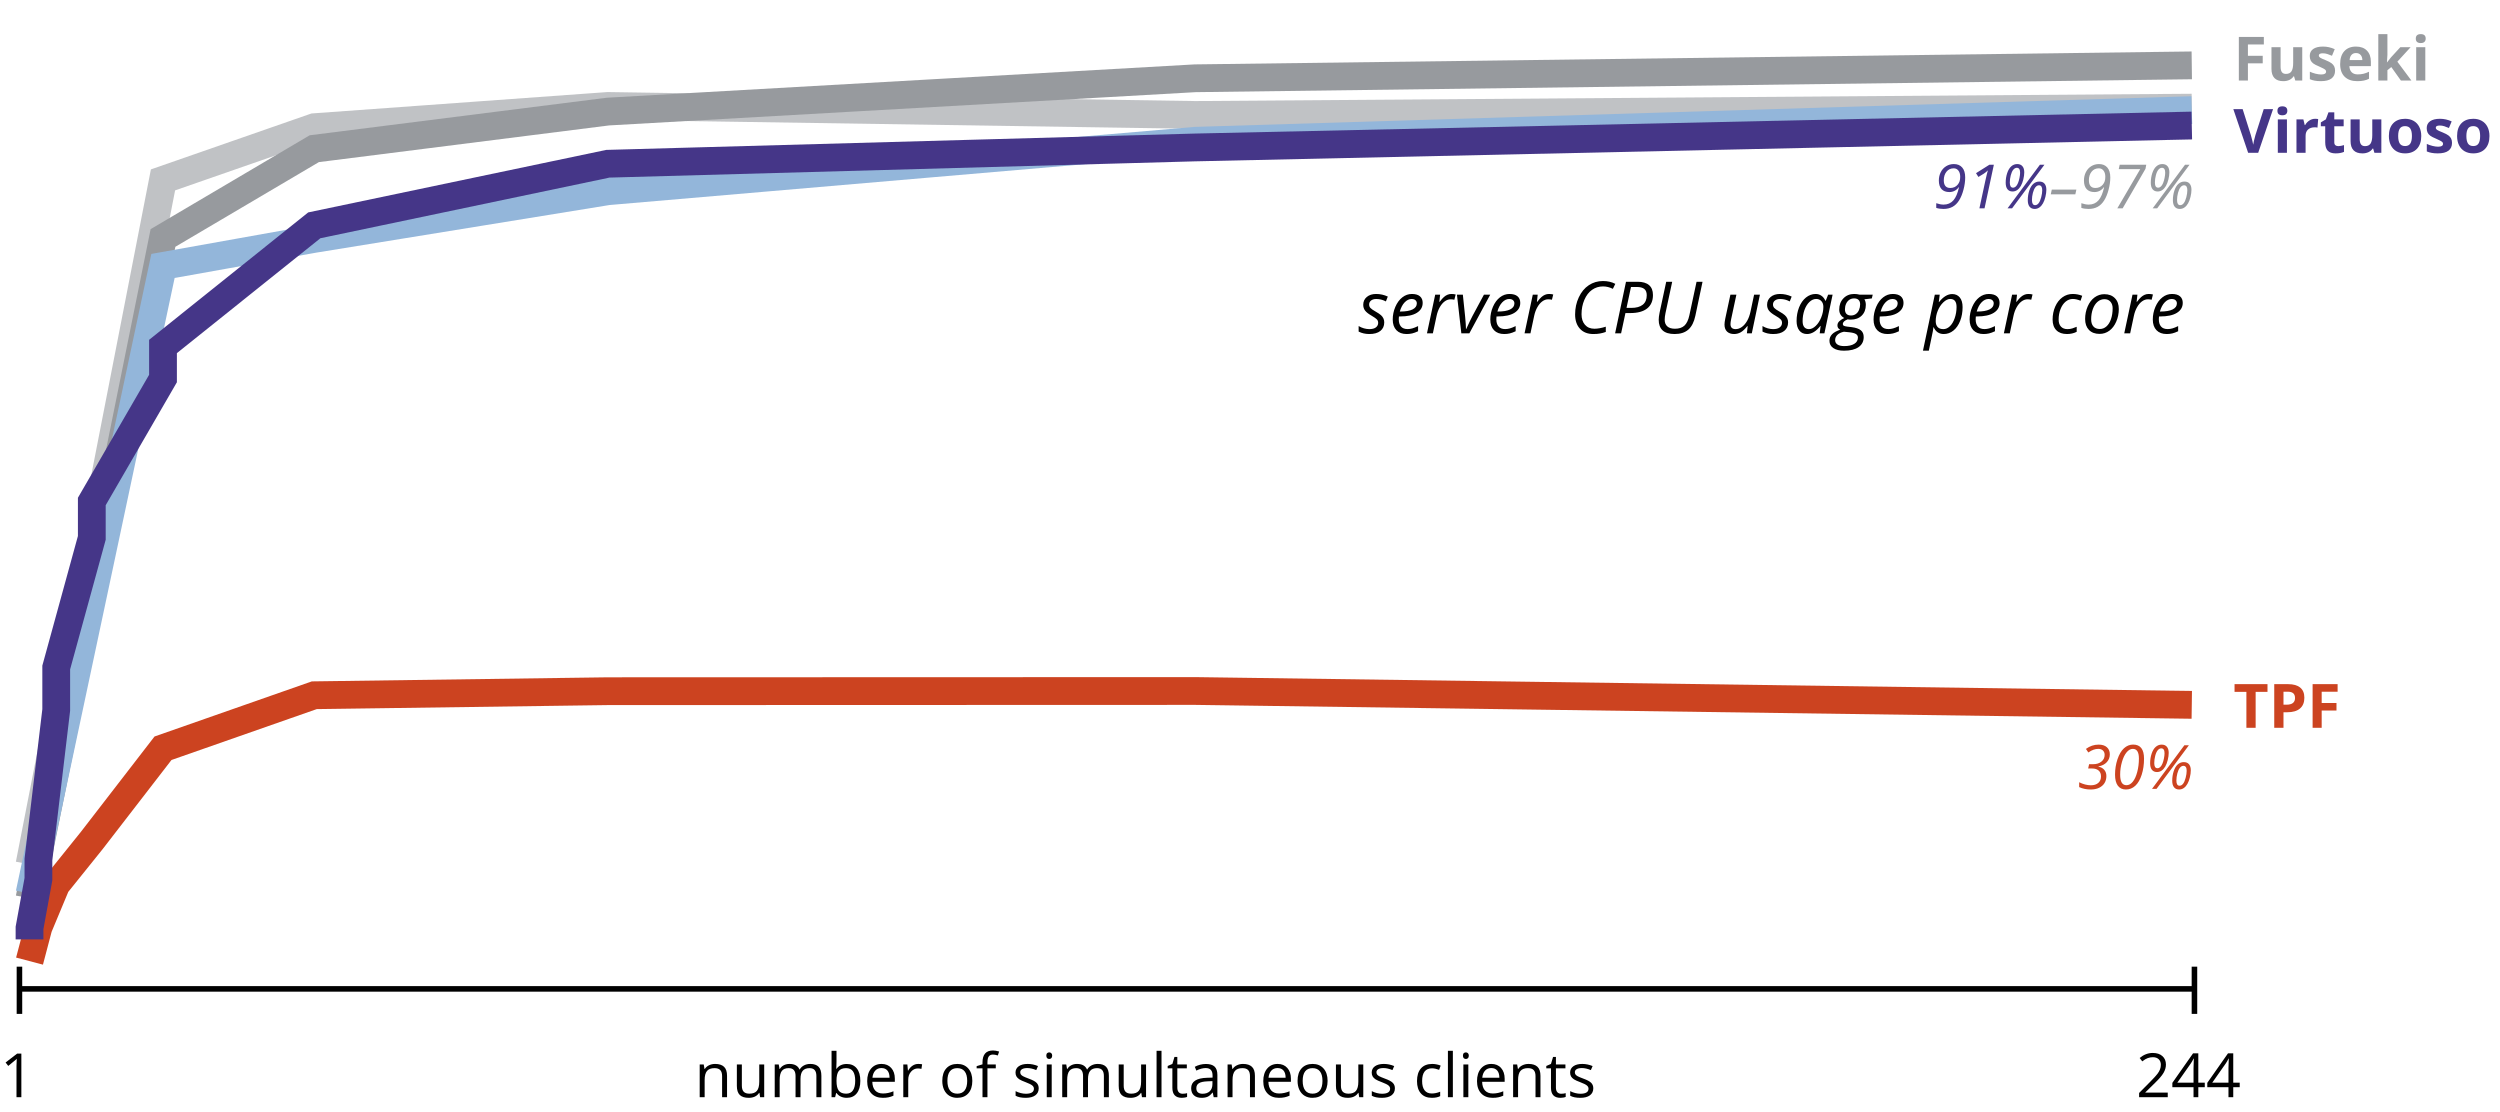
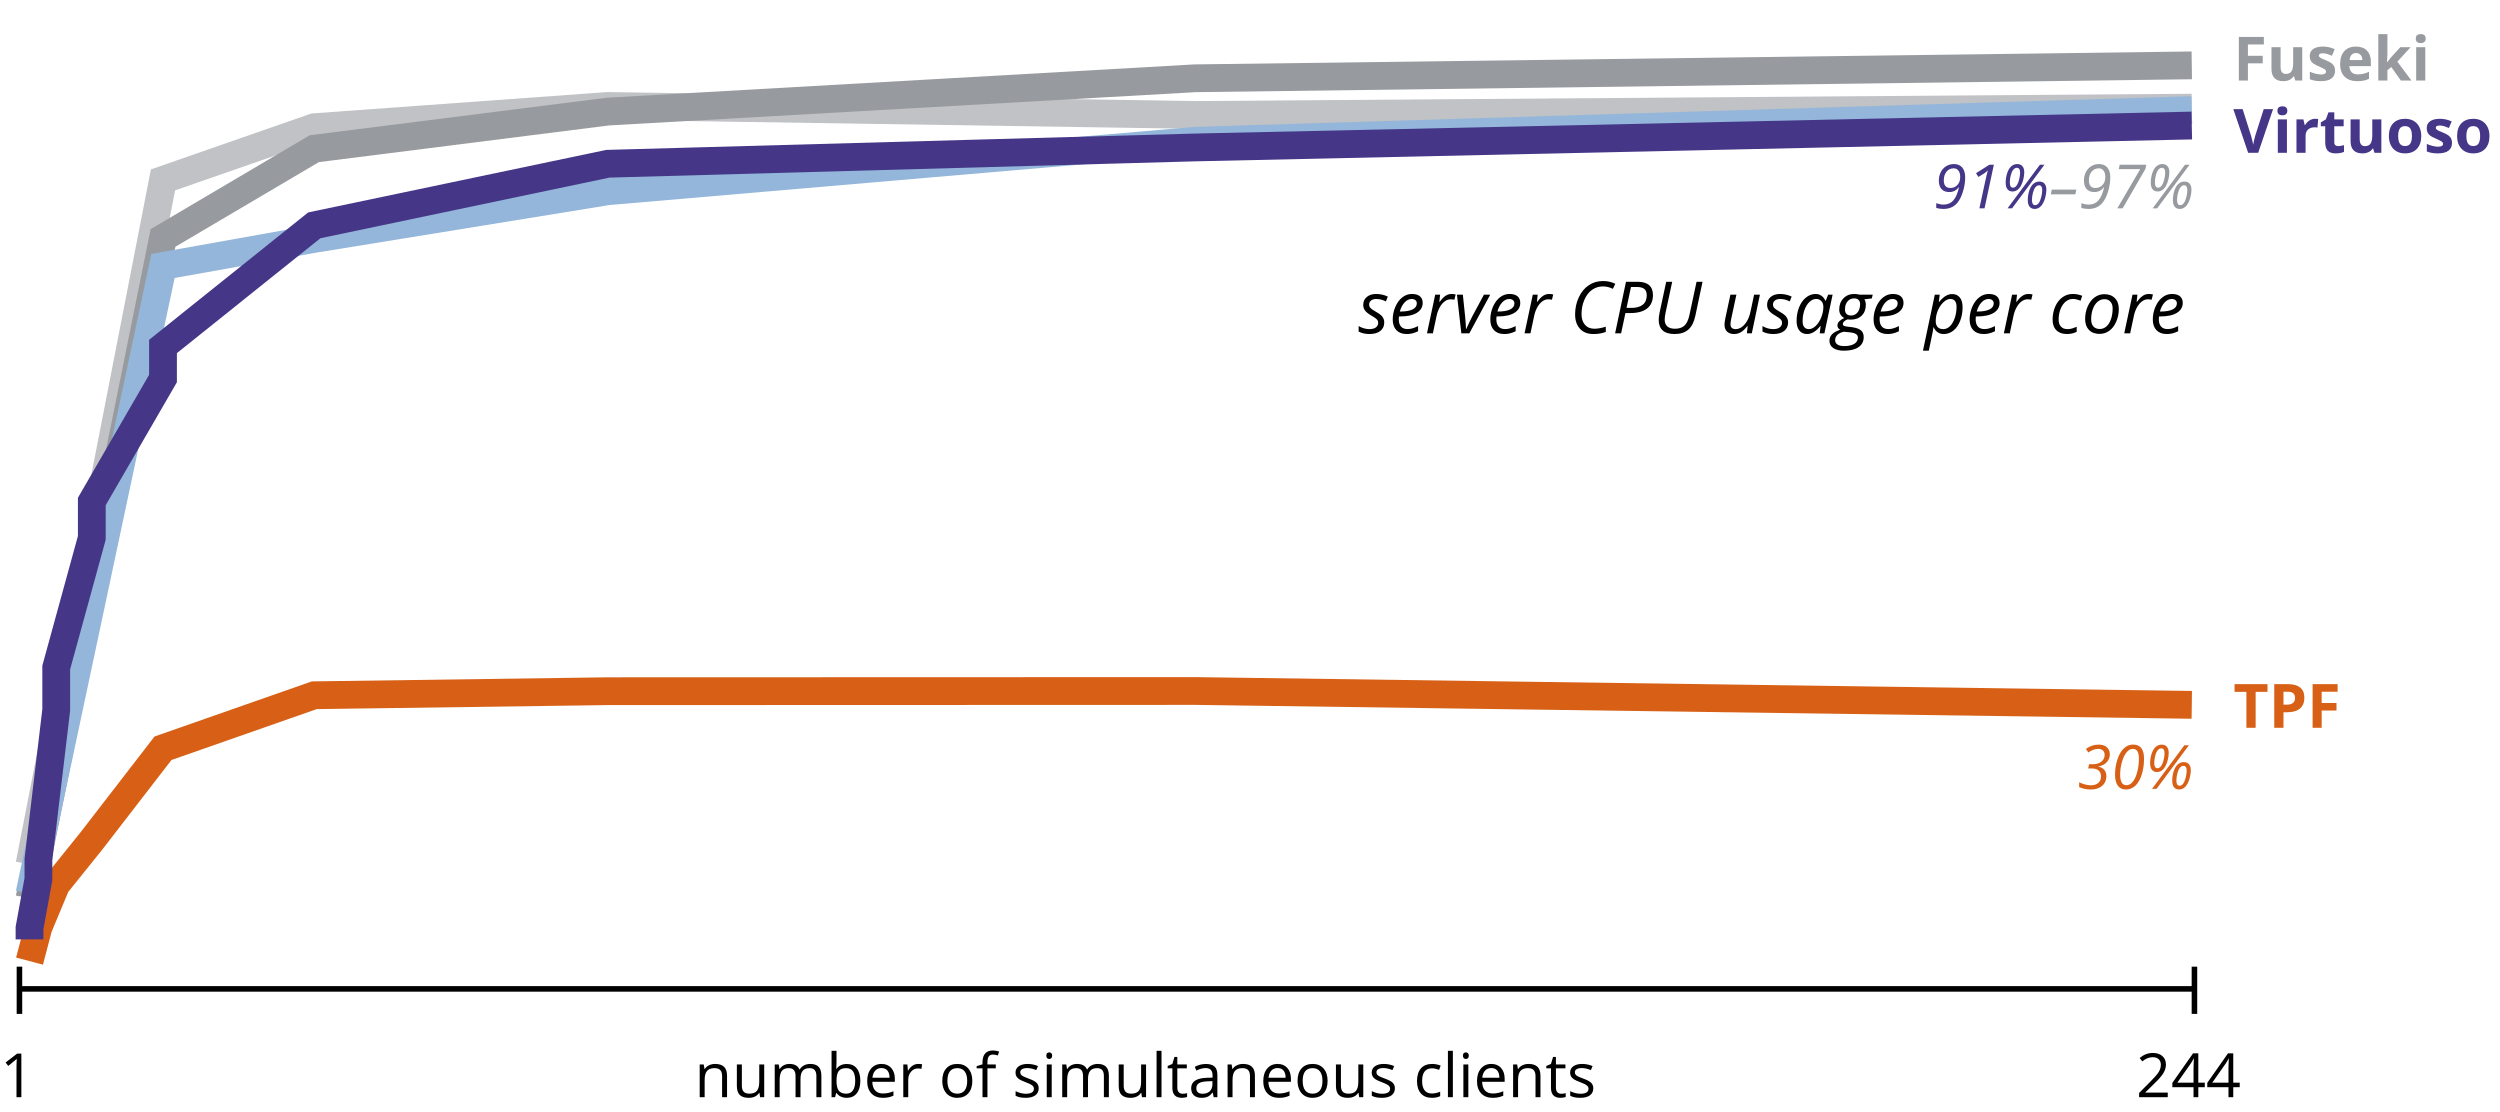
<svg xmlns="http://www.w3.org/2000/svg" version="1.1" width="900" height="400">
  <style>
@font-face{font-family:'Open Sans';src:local("Open Sans"),local("OpenSans"),url(../../_shared/fonts/OpenSans.woff2) format("woff2"),url(../../_shared/fonts/OpenSans.woff) format("woff")}@font-face{font-weight:700;font-family:'Open Sans';src:local("Open Sans Bold"),local("OpenSans-Bold"),url(../../_shared/fonts/OpenSans.Bold.woff2) format("woff2"),url(../../_shared/fonts/OpenSans.Bold.woff) format("woff")}@font-face{font-style:italic;font-family:'Open Sans';src:local("Open Sans Italic"),local("OpenSans-Italic"),url(../../_shared/fonts/OpenSans.Italic.woff2) format("woff2"),url(../../_shared/fonts/OpenSans.Italic.woff) format("woff")}@font-face{font-style:italic;font-weight:700;font-family:'Open Sans';src:local("Open Sans Bold Italic"),local("OpenSans-BoldItalic"),url(../../_shared/fonts/OpenSans.Bold.Italic.woff2) format("woff2"),url(../../_shared/fonts/OpenSans.Bold.Italic.woff) format("woff")}@font-face{font-weight:300;font-family:'Open Sans';src:local("Open Sans Light"),local("OpenSans-Light"),url(../../_shared/fonts/OpenSans.Light.woff2) format("woff2"),url(../../_shared/fonts/OpenSans.Light.woff) format("woff")}@font-face{font-family:'Source Code Pro';src:local("Source Code Pro"),local("SourceCodePro-Regular"),url(../../_shared/fonts/SourceCodePro.woff2) format("woff2"),url(../../_shared/fonts/SourceCodePro.woff) format("woff")}@font-face{font-weight:700;font-family:'Source Code Pro';src:local("Source Code Pro Bold"),local("SourceCodePro-Bold"),url(../../_shared/fonts/SourceCodePro.Bold.woff2) format("woff2"),url(../../_shared/fonts/SourceCodePro.Bold.woff) format("woff")}

polyline {
  fill: none;
  stroke-width: 10px;
}
line {
  fill: none;
  stroke: black;
  stroke-width: 2px;
}

text   { font: 22px 'Open Sans'; }
.label { font-weight: bold; }
.title { font-size: 26px; }
#values text { font-style: italic; }
</style>
  <polyline stroke="#C0C2C5" points="10.63,311.17 58.68,64.76 113.14,45.79 218.84,38.14 430.26,41.38 789.04,38.75  " />
  <polyline stroke="#979A9E" points="10.63,323.39 58.68,85.66 113.14,53.53 218.84,40.17 430.26,28.18 789.04,23.53  " />
-   <polyline stroke="#CC4320" points="10.63,346 13.83,333.85 20.24,318.49 33.05,302.56 58.68,269.37 113.14,250.29 218.84,248.83 430.26,248.76 789.04,253.75  " />
+   <polyline stroke="#D76016" points="10.63,346 13.83,333.85 20.24,318.49 33.05,302.56 58.68,269.37 113.14,250.29 218.84,248.83 430.26,248.76 789.04,253.75  " />
  <polyline stroke="#93B6DA" points="10.63,321.66 58.68,95.74 113.14,86 218.84,68.84 430.26,50.68 789.04,39.64  " />
  <polyline stroke="#453688" points="10.63,338.18 10.63,334.06 13.83,316.54 13.83,309.46 20.24,255.6 20.24,240.3 33.05,193.64 33.05,180.54 58.68,136.27 58.68,124.73 113.14,81.12 218.84,58.95 430.26,53.08 789.04,45.19  " />
-   <text x="804" y="262" fill="#CC4320" class="label">TPF</text>
+   <text x="804" y="262" fill="#D76016" class="label">TPF</text>
  <text x="804" y="55" fill="#453688" class="label">Virtuoso</text>
  <text x="804" y="29" fill="#979A9E" class="label">Fuseki</text>
  <g id="values">
    <text x="489" y="120" class="title">server CPU usage per core</text>
-     <text x="748" y="284" fill="#CC4320">30%</text>
+     <text x="748" y="284" fill="#D76016">30%</text>
    <text x="696" y="75" fill="#453688">91%<tspan fill="#979A9E">–97%</tspan>
    </text>
  </g>
  <line x1="7" y1="356" x2="790" y2="356" />
  <line x1="7" y1="348" x2="7" y2="365" />
  <line x1="790" y1="348" x2="790" y2="365" />
  <text x="0" y="395">1</text>
  <text x="769" y="395">244</text>
  <text x="250" y="395">number of simultaneous clients</text>
</svg>
